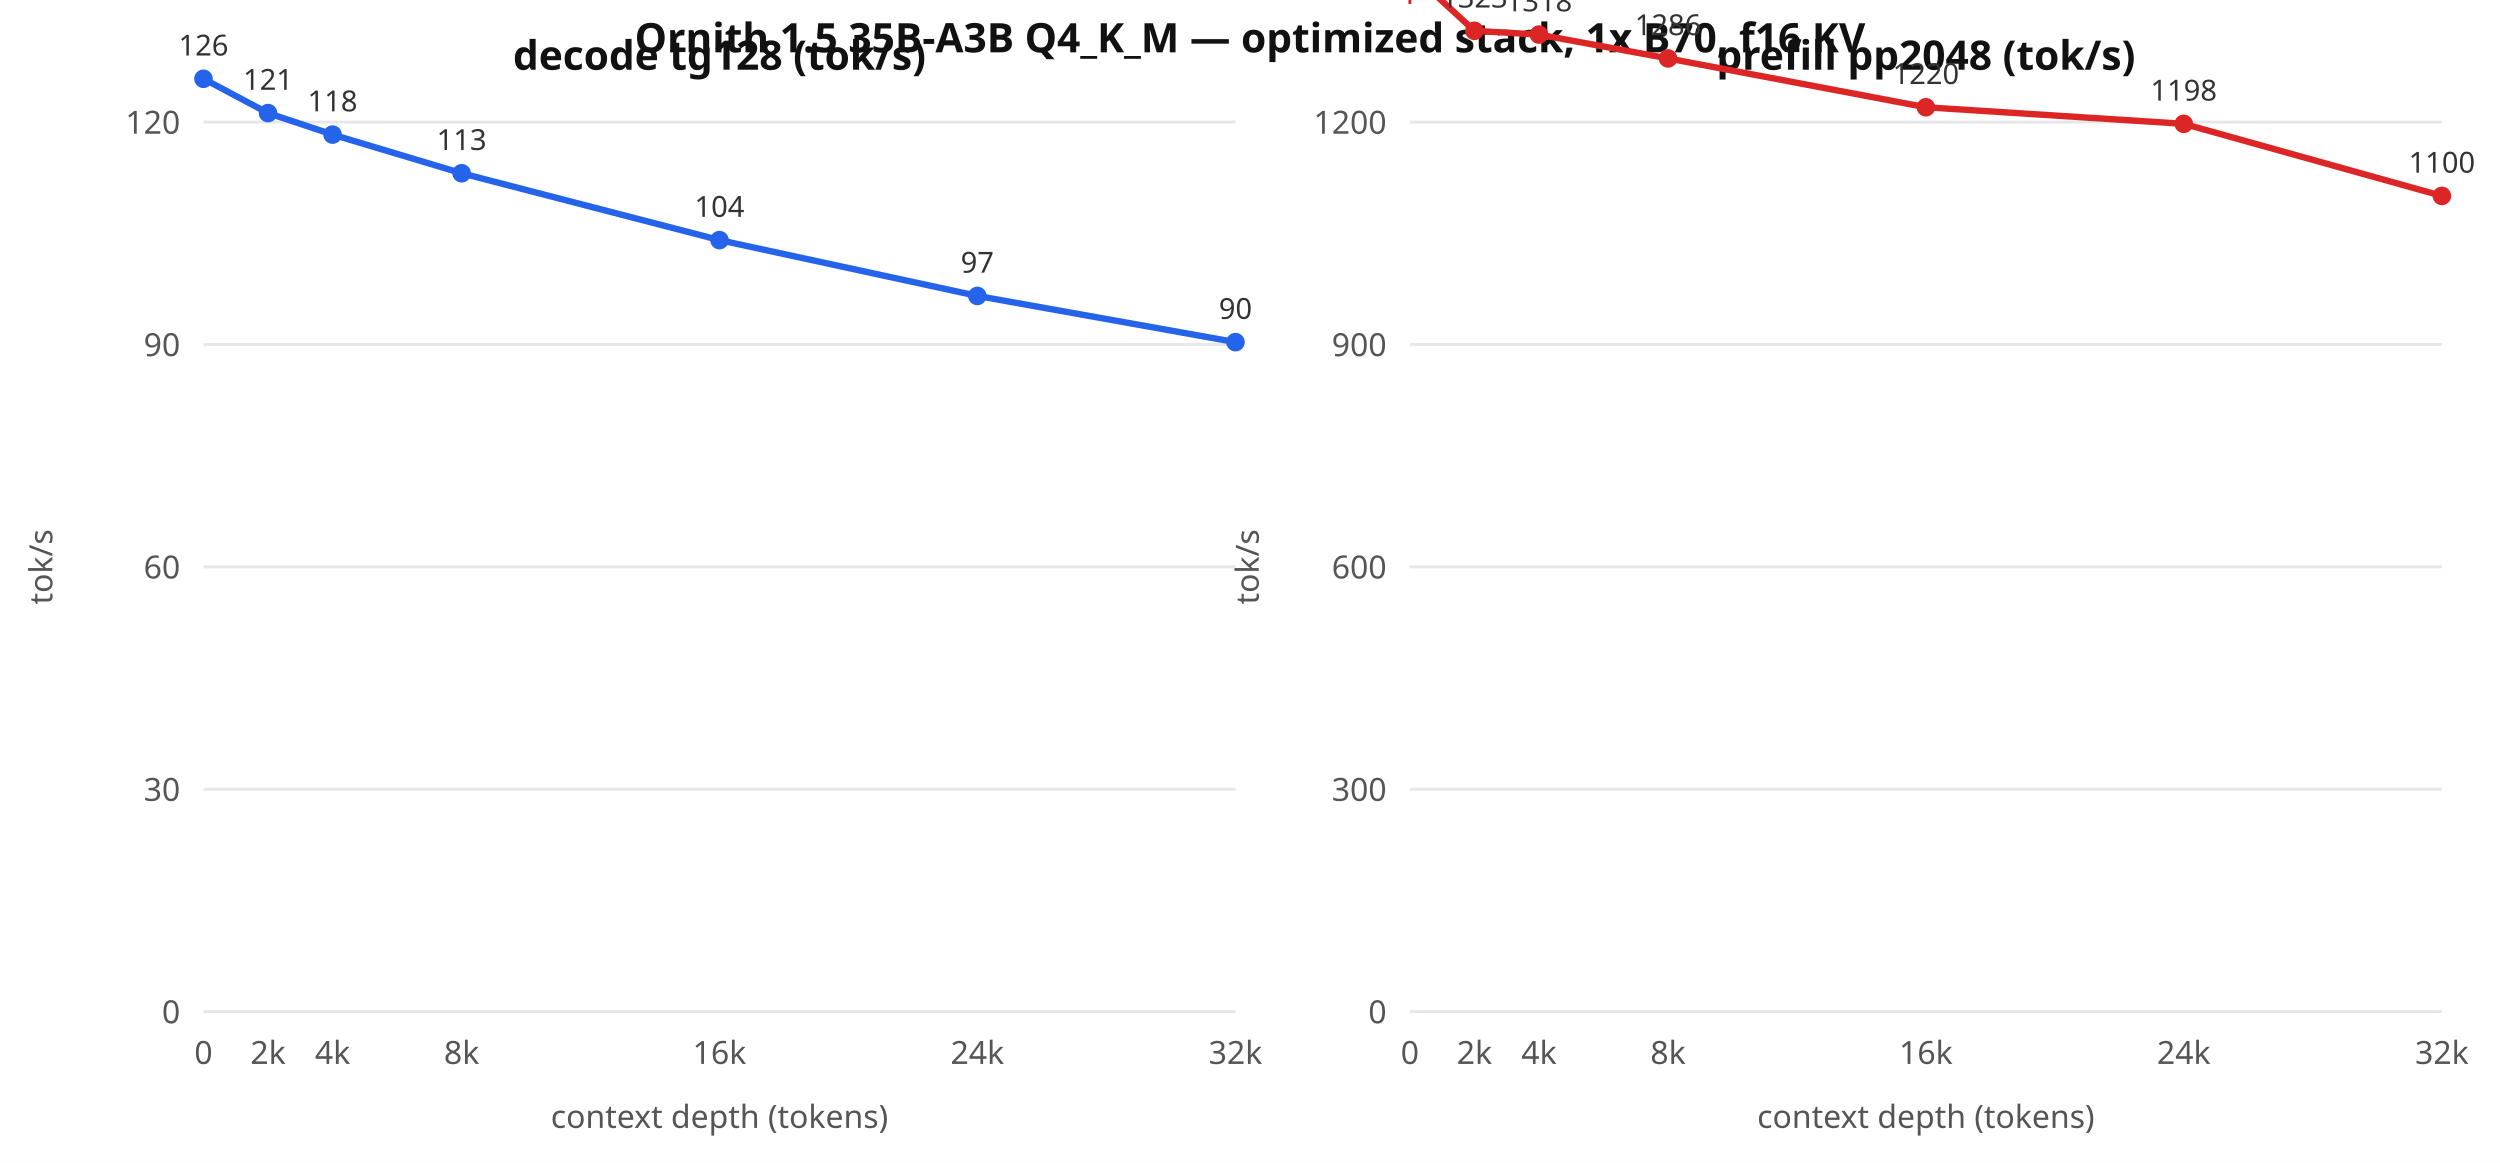
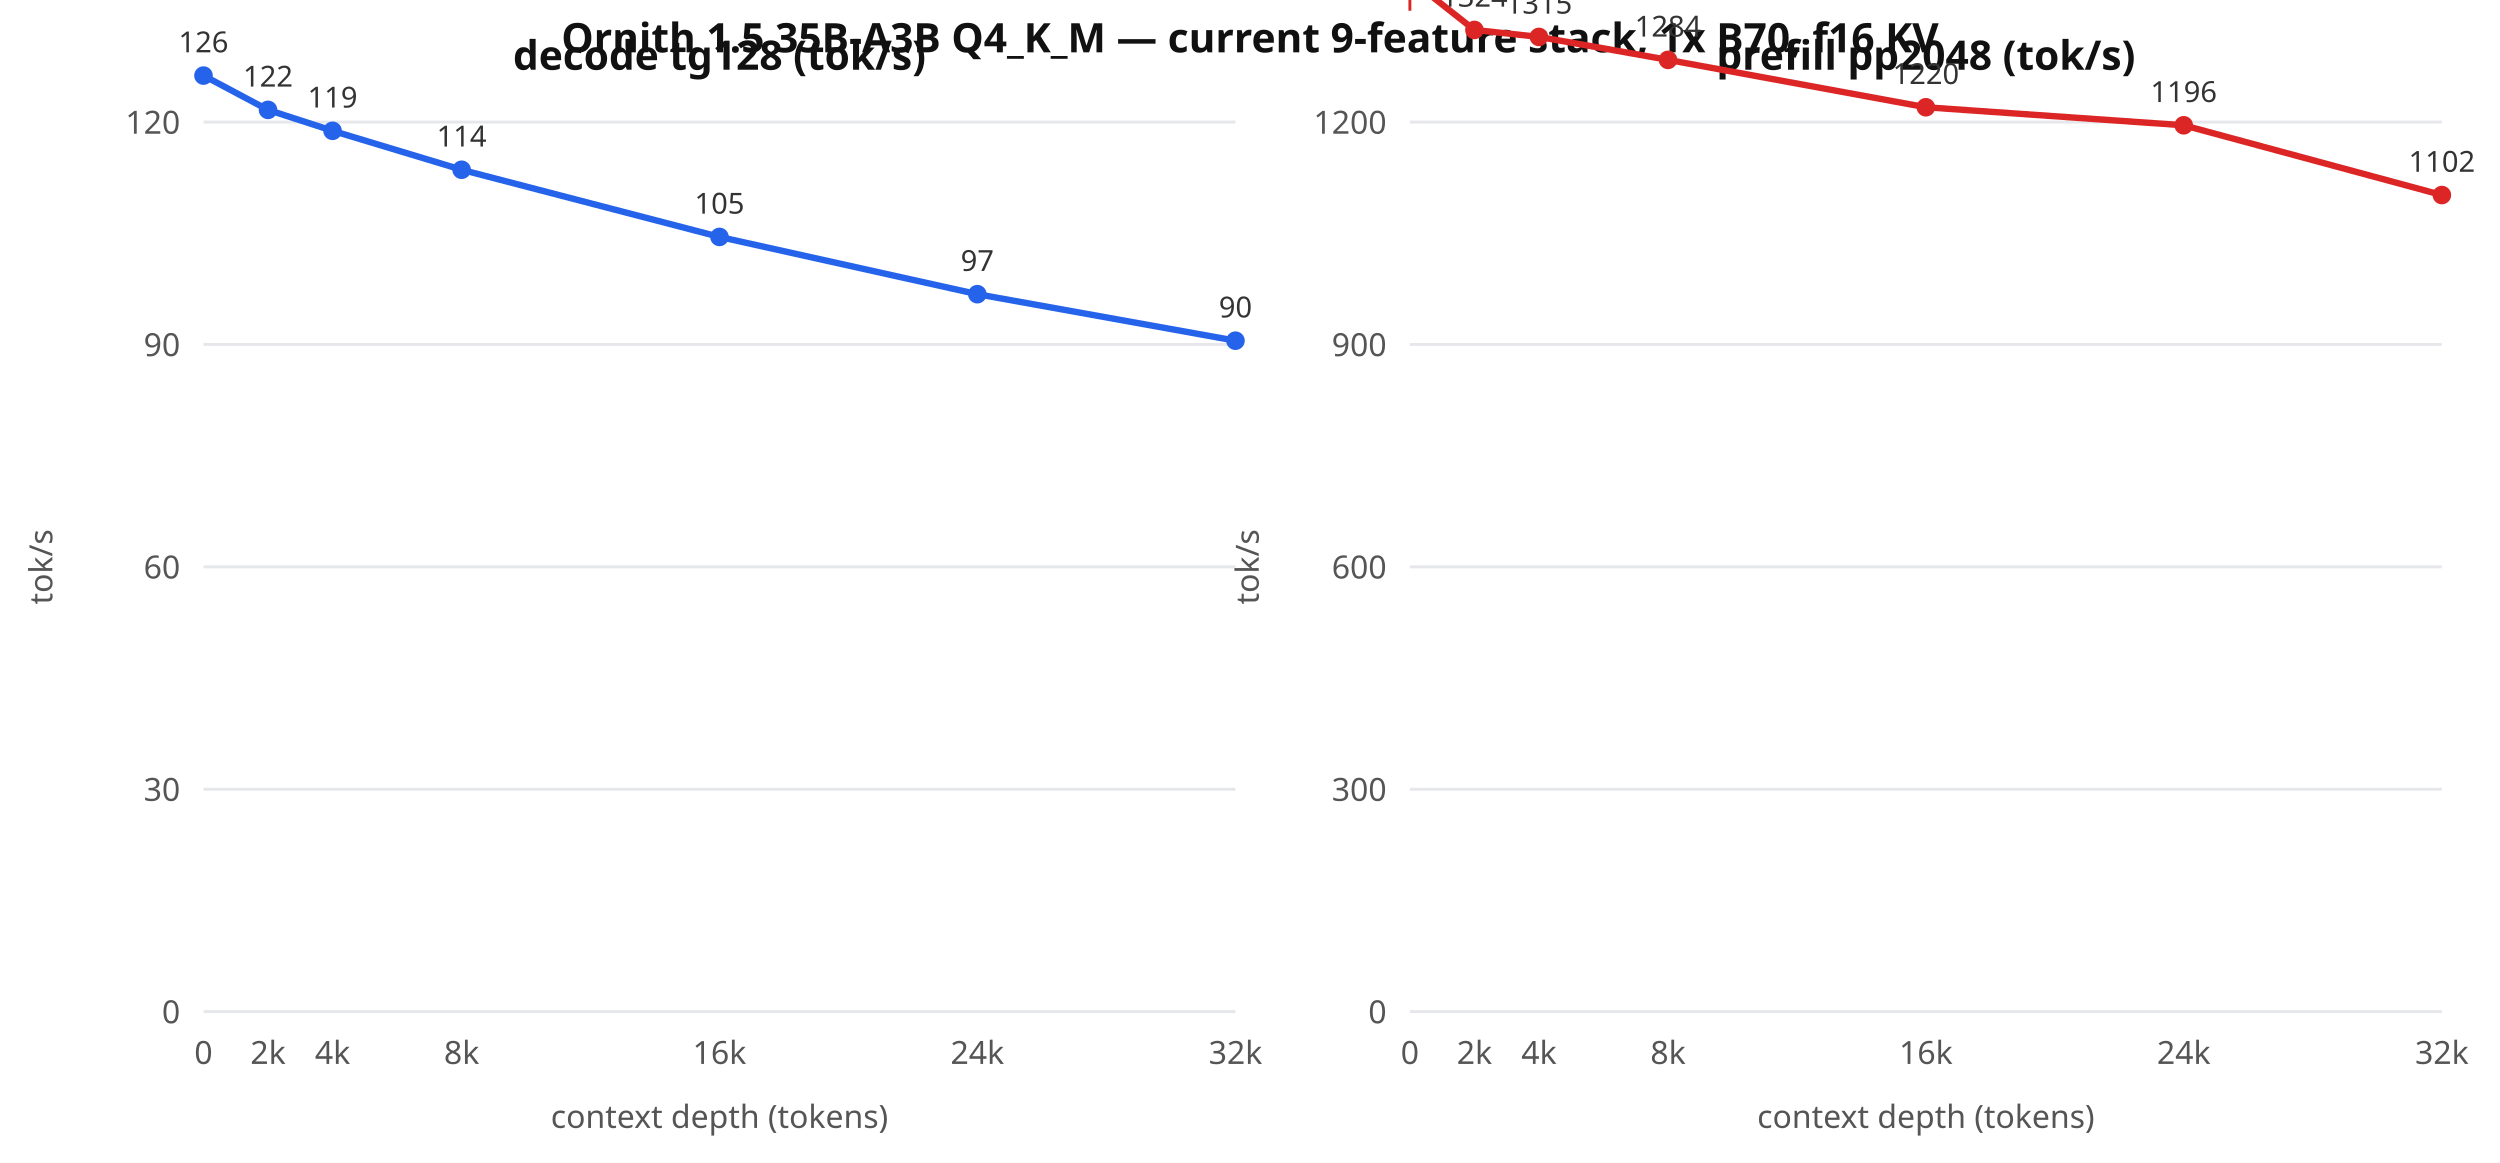
<svg xmlns="http://www.w3.org/2000/svg" width="860" height="400" viewBox="0 0 860 400">
  <style>
 .t { font: 600 14px sans-serif; fill: #111; }
 .ax { font: 11px sans-serif; fill: #555; }
 .val { font: 10px sans-serif; fill: #333; }
 .grid { stroke: #e5e7eb; stroke-width: 1; }
 .cap { font: 11px sans-serif; fill: #777; }
</style>
  <rect width="860" height="400" fill="white" />
-   <text x="430.0" y="18" text-anchor="middle" class="t">Ornith 1.5 35B-A3B Q4_K_M — optimized stack, 1x B70, f16 KV</text>
+   <text x="430.0" y="18" text-anchor="middle" class="t">Ornith 1.5 35B-A3B Q4_K_M — current 9-feature stack, 1x B70, f16 KV</text>
  <text x="247.5" y="24" text-anchor="middle" class="t">decode tg128 (tok/s)</text>
  <line x1="70" y1="348.0" x2="425.0" y2="348.0" class="grid" />
  <text x="62" y="352.0" text-anchor="end" class="ax">0</text>
  <line x1="70" y1="271.5" x2="425.0" y2="271.5" class="grid" />
  <text x="62" y="275.5" text-anchor="end" class="ax">30</text>
  <line x1="70" y1="195.0" x2="425.0" y2="195.0" class="grid" />
  <text x="62" y="199.0" text-anchor="end" class="ax">60</text>
  <line x1="70" y1="118.5" x2="425.0" y2="118.5" class="grid" />
  <text x="62" y="122.5" text-anchor="end" class="ax">90</text>
  <line x1="70" y1="42.0" x2="425.0" y2="42.0" class="grid" />
  <text x="62" y="46.0" text-anchor="end" class="ax">120</text>
  <text x="70.0" y="366" text-anchor="middle" class="ax">0</text>
  <text x="92.2" y="366" text-anchor="middle" class="ax">2k</text>
  <text x="114.4" y="366" text-anchor="middle" class="ax">4k</text>
  <text x="158.8" y="366" text-anchor="middle" class="ax">8k</text>
  <text x="247.5" y="366" text-anchor="middle" class="ax">16k</text>
  <text x="336.2" y="366" text-anchor="middle" class="ax">24k</text>
  <text x="425.0" y="366" text-anchor="middle" class="ax">32k</text>
-   <polyline points="70.0,27.1 92.2,38.9 114.4,46.3 158.8,59.6 247.5,82.6 336.2,101.8 425.0,117.7" fill="none" stroke="#2563eb" stroke-width="2.2" />
-   <line x1="70.0" y1="28.2" x2="70.0" y2="26.1" stroke="#2563eb" stroke-width="1" />
-   <circle cx="70.0" cy="27.1" r="3.2" fill="#2563eb" />
-   <text x="70.0" y="19.1" text-anchor="middle" class="val">126</text>
-   <line x1="92.2" y1="39.9" x2="92.2" y2="38.0" stroke="#2563eb" stroke-width="1" />
-   <circle cx="92.2" cy="38.9" r="3.2" fill="#2563eb" />
-   <text x="92.2" y="30.9" text-anchor="middle" class="val">121</text>
-   <line x1="114.4" y1="47.0" x2="114.4" y2="45.6" stroke="#2563eb" stroke-width="1" />
-   <circle cx="114.4" cy="46.3" r="3.2" fill="#2563eb" />
-   <text x="114.4" y="38.3" text-anchor="middle" class="val">118</text>
-   <line x1="158.8" y1="59.8" x2="158.8" y2="59.3" stroke="#2563eb" stroke-width="1" />
-   <circle cx="158.8" cy="59.6" r="3.2" fill="#2563eb" />
-   <text x="158.8" y="51.6" text-anchor="middle" class="val">113</text>
-   <line x1="247.5" y1="83.0" x2="247.5" y2="82.1" stroke="#2563eb" stroke-width="1" />
-   <circle cx="247.5" cy="82.6" r="3.2" fill="#2563eb" />
-   <text x="247.5" y="74.6" text-anchor="middle" class="val">104</text>
-   <line x1="336.2" y1="101.9" x2="336.2" y2="101.6" stroke="#2563eb" stroke-width="1" />
-   <circle cx="336.2" cy="101.8" r="3.2" fill="#2563eb" />
-   <text x="336.2" y="93.8" text-anchor="middle" class="val">97</text>
-   <line x1="425.0" y1="117.9" x2="425.0" y2="117.5" stroke="#2563eb" stroke-width="1" />
-   <circle cx="425.0" cy="117.7" r="3.2" fill="#2563eb" />
-   <text x="425.0" y="109.7" text-anchor="middle" class="val">90</text>
+   <polyline points="70.0,26.0 92.2,37.8 114.4,45.0 158.8,58.4 247.5,81.5 336.2,101.2 425.0,117.2" fill="none" stroke="#2563eb" stroke-width="2.2" />
+   <line x1="70.0" y1="27.1" x2="70.0" y2="24.8" stroke="#2563eb" stroke-width="1" />
+   <circle cx="70.0" cy="26.0" r="3.2" fill="#2563eb" />
+   <text x="70.0" y="18.0" text-anchor="middle" class="val">126</text>
+   <line x1="92.2" y1="38.6" x2="92.2" y2="36.9" stroke="#2563eb" stroke-width="1" />
+   <circle cx="92.2" cy="37.8" r="3.2" fill="#2563eb" />
+   <text x="92.2" y="29.8" text-anchor="middle" class="val">122</text>
+   <line x1="114.4" y1="45.2" x2="114.4" y2="44.9" stroke="#2563eb" stroke-width="1" />
+   <circle cx="114.4" cy="45.0" r="3.2" fill="#2563eb" />
+   <text x="114.4" y="37.0" text-anchor="middle" class="val">119</text>
+   <line x1="158.8" y1="58.6" x2="158.8" y2="58.2" stroke="#2563eb" stroke-width="1" />
+   <circle cx="158.8" cy="58.4" r="3.2" fill="#2563eb" />
+   <text x="158.8" y="50.4" text-anchor="middle" class="val">114</text>
+   <line x1="247.5" y1="81.8" x2="247.5" y2="81.2" stroke="#2563eb" stroke-width="1" />
+   <circle cx="247.5" cy="81.5" r="3.2" fill="#2563eb" />
+   <text x="247.5" y="73.5" text-anchor="middle" class="val">105</text>
+   <line x1="336.2" y1="101.4" x2="336.2" y2="100.9" stroke="#2563eb" stroke-width="1" />
+   <circle cx="336.2" cy="101.2" r="3.2" fill="#2563eb" />
+   <text x="336.2" y="93.2" text-anchor="middle" class="val">97</text>
+   <line x1="425.0" y1="117.4" x2="425.0" y2="117.0" stroke="#2563eb" stroke-width="1" />
+   <circle cx="425.0" cy="117.2" r="3.2" fill="#2563eb" />
+   <text x="425.0" y="109.2" text-anchor="middle" class="val">90</text>
  <text x="247.5" y="388" text-anchor="middle" class="ax">context depth (tokens)</text>
  <text x="18" y="195.0" class="ax" transform="rotate(-90 18 195.0)" text-anchor="middle">tok/s</text>
  <text x="662.5" y="24" text-anchor="middle" class="t">prefill pp2048 (tok/s)</text>
  <line x1="485.0" y1="348.0" x2="840.0" y2="348.0" class="grid" />
  <text x="477.0" y="352.0" text-anchor="end" class="ax">0</text>
  <line x1="485.0" y1="271.5" x2="840.0" y2="271.5" class="grid" />
  <text x="477.0" y="275.5" text-anchor="end" class="ax">300</text>
  <line x1="485.0" y1="195.0" x2="840.0" y2="195.0" class="grid" />
  <text x="477.0" y="199.0" text-anchor="end" class="ax">600</text>
  <line x1="485.0" y1="118.5" x2="840.0" y2="118.5" class="grid" />
  <text x="477.0" y="122.5" text-anchor="end" class="ax">900</text>
  <line x1="485.0" y1="42.0" x2="840.0" y2="42.0" class="grid" />
  <text x="477.0" y="46.0" text-anchor="end" class="ax">1200</text>
  <text x="485.0" y="366" text-anchor="middle" class="ax">0</text>
  <text x="507.2" y="366" text-anchor="middle" class="ax">2k</text>
  <text x="529.4" y="366" text-anchor="middle" class="ax">4k</text>
  <text x="573.8" y="366" text-anchor="middle" class="ax">8k</text>
  <text x="662.5" y="366" text-anchor="middle" class="ax">16k</text>
  <text x="751.2" y="366" text-anchor="middle" class="ax">24k</text>
  <text x="840.0" y="366" text-anchor="middle" class="ax">32k</text>
-   <polyline points="485.0,-9.8 507.2,10.6 529.4,11.9 573.8,20.1 662.5,36.9 751.2,42.6 840.0,67.4" fill="none" stroke="#dc2626" stroke-width="2.2" />
-   <line x1="485.0" y1="1.4" x2="485.0" y2="-20.9" stroke="#dc2626" stroke-width="1" />
-   <circle cx="485.0" cy="-9.8" r="3.2" fill="#dc2626" />
-   <text x="485.0" y="-17.8" text-anchor="middle" class="val">1403</text>
-   <line x1="507.2" y1="12.7" x2="507.2" y2="8.4" stroke="#dc2626" stroke-width="1" />
-   <circle cx="507.2" cy="10.6" r="3.2" fill="#dc2626" />
-   <text x="507.2" y="2.6" text-anchor="middle" class="val">1323</text>
-   <line x1="529.4" y1="13.0" x2="529.4" y2="10.8" stroke="#dc2626" stroke-width="1" />
-   <circle cx="529.4" cy="11.9" r="3.2" fill="#dc2626" />
-   <text x="529.4" y="3.9" text-anchor="middle" class="val">1318</text>
-   <line x1="573.8" y1="21.8" x2="573.8" y2="18.3" stroke="#dc2626" stroke-width="1" />
-   <circle cx="573.8" cy="20.1" r="3.2" fill="#dc2626" />
-   <text x="573.8" y="12.1" text-anchor="middle" class="val">1286</text>
-   <line x1="662.5" y1="38.2" x2="662.5" y2="35.5" stroke="#dc2626" stroke-width="1" />
+   <polyline points="485.0,-7.2 507.2,10.3 529.4,12.7 573.8,20.6 662.5,36.9 751.2,43.1 840.0,67.1" fill="none" stroke="#dc2626" stroke-width="2.2" />
+   <line x1="485.0" y1="3.7" x2="485.0" y2="-18.1" stroke="#dc2626" stroke-width="1" />
+   <circle cx="485.0" cy="-7.2" r="3.2" fill="#dc2626" />
+   <text x="485.0" y="-15.2" text-anchor="middle" class="val">1393</text>
+   <line x1="507.2" y1="12.8" x2="507.2" y2="7.8" stroke="#dc2626" stroke-width="1" />
+   <circle cx="507.2" cy="10.3" r="3.2" fill="#dc2626" />
+   <text x="507.2" y="2.3" text-anchor="middle" class="val">1324</text>
+   <line x1="529.4" y1="13.9" x2="529.4" y2="11.5" stroke="#dc2626" stroke-width="1" />
+   <circle cx="529.4" cy="12.7" r="3.2" fill="#dc2626" />
+   <text x="529.4" y="4.7" text-anchor="middle" class="val">1315</text>
+   <line x1="573.8" y1="22.9" x2="573.8" y2="18.4" stroke="#dc2626" stroke-width="1" />
+   <circle cx="573.8" cy="20.6" r="3.2" fill="#dc2626" />
+   <text x="573.8" y="12.6" text-anchor="middle" class="val">1284</text>
+   <line x1="662.5" y1="38.3" x2="662.5" y2="35.4" stroke="#dc2626" stroke-width="1" />
  <circle cx="662.5" cy="36.9" r="3.2" fill="#dc2626" />
  <text x="662.5" y="28.9" text-anchor="middle" class="val">1220</text>
-   <line x1="751.2" y1="44.0" x2="751.2" y2="41.3" stroke="#dc2626" stroke-width="1" />
-   <circle cx="751.2" cy="42.6" r="3.2" fill="#dc2626" />
-   <text x="751.2" y="34.6" text-anchor="middle" class="val">1198</text>
-   <line x1="840.0" y1="68.4" x2="840.0" y2="66.4" stroke="#dc2626" stroke-width="1" />
-   <circle cx="840.0" cy="67.4" r="3.2" fill="#dc2626" />
-   <text x="840.0" y="59.4" text-anchor="middle" class="val">1100</text>
+   <line x1="751.2" y1="44.7" x2="751.2" y2="41.5" stroke="#dc2626" stroke-width="1" />
+   <circle cx="751.2" cy="43.1" r="3.2" fill="#dc2626" />
+   <text x="751.2" y="35.1" text-anchor="middle" class="val">1196</text>
+   <line x1="840.0" y1="68.0" x2="840.0" y2="66.2" stroke="#dc2626" stroke-width="1" />
+   <circle cx="840.0" cy="67.1" r="3.2" fill="#dc2626" />
+   <text x="840.0" y="59.1" text-anchor="middle" class="val">1102</text>
  <text x="662.5" y="388" text-anchor="middle" class="ax">context depth (tokens)</text>
  <text x="433.0" y="195.0" class="ax" transform="rotate(-90 433.0 195.0)" text-anchor="middle">tok/s</text>
  <text x="430.0" y="400" text-anchor="middle" class="cap" />
</svg>
